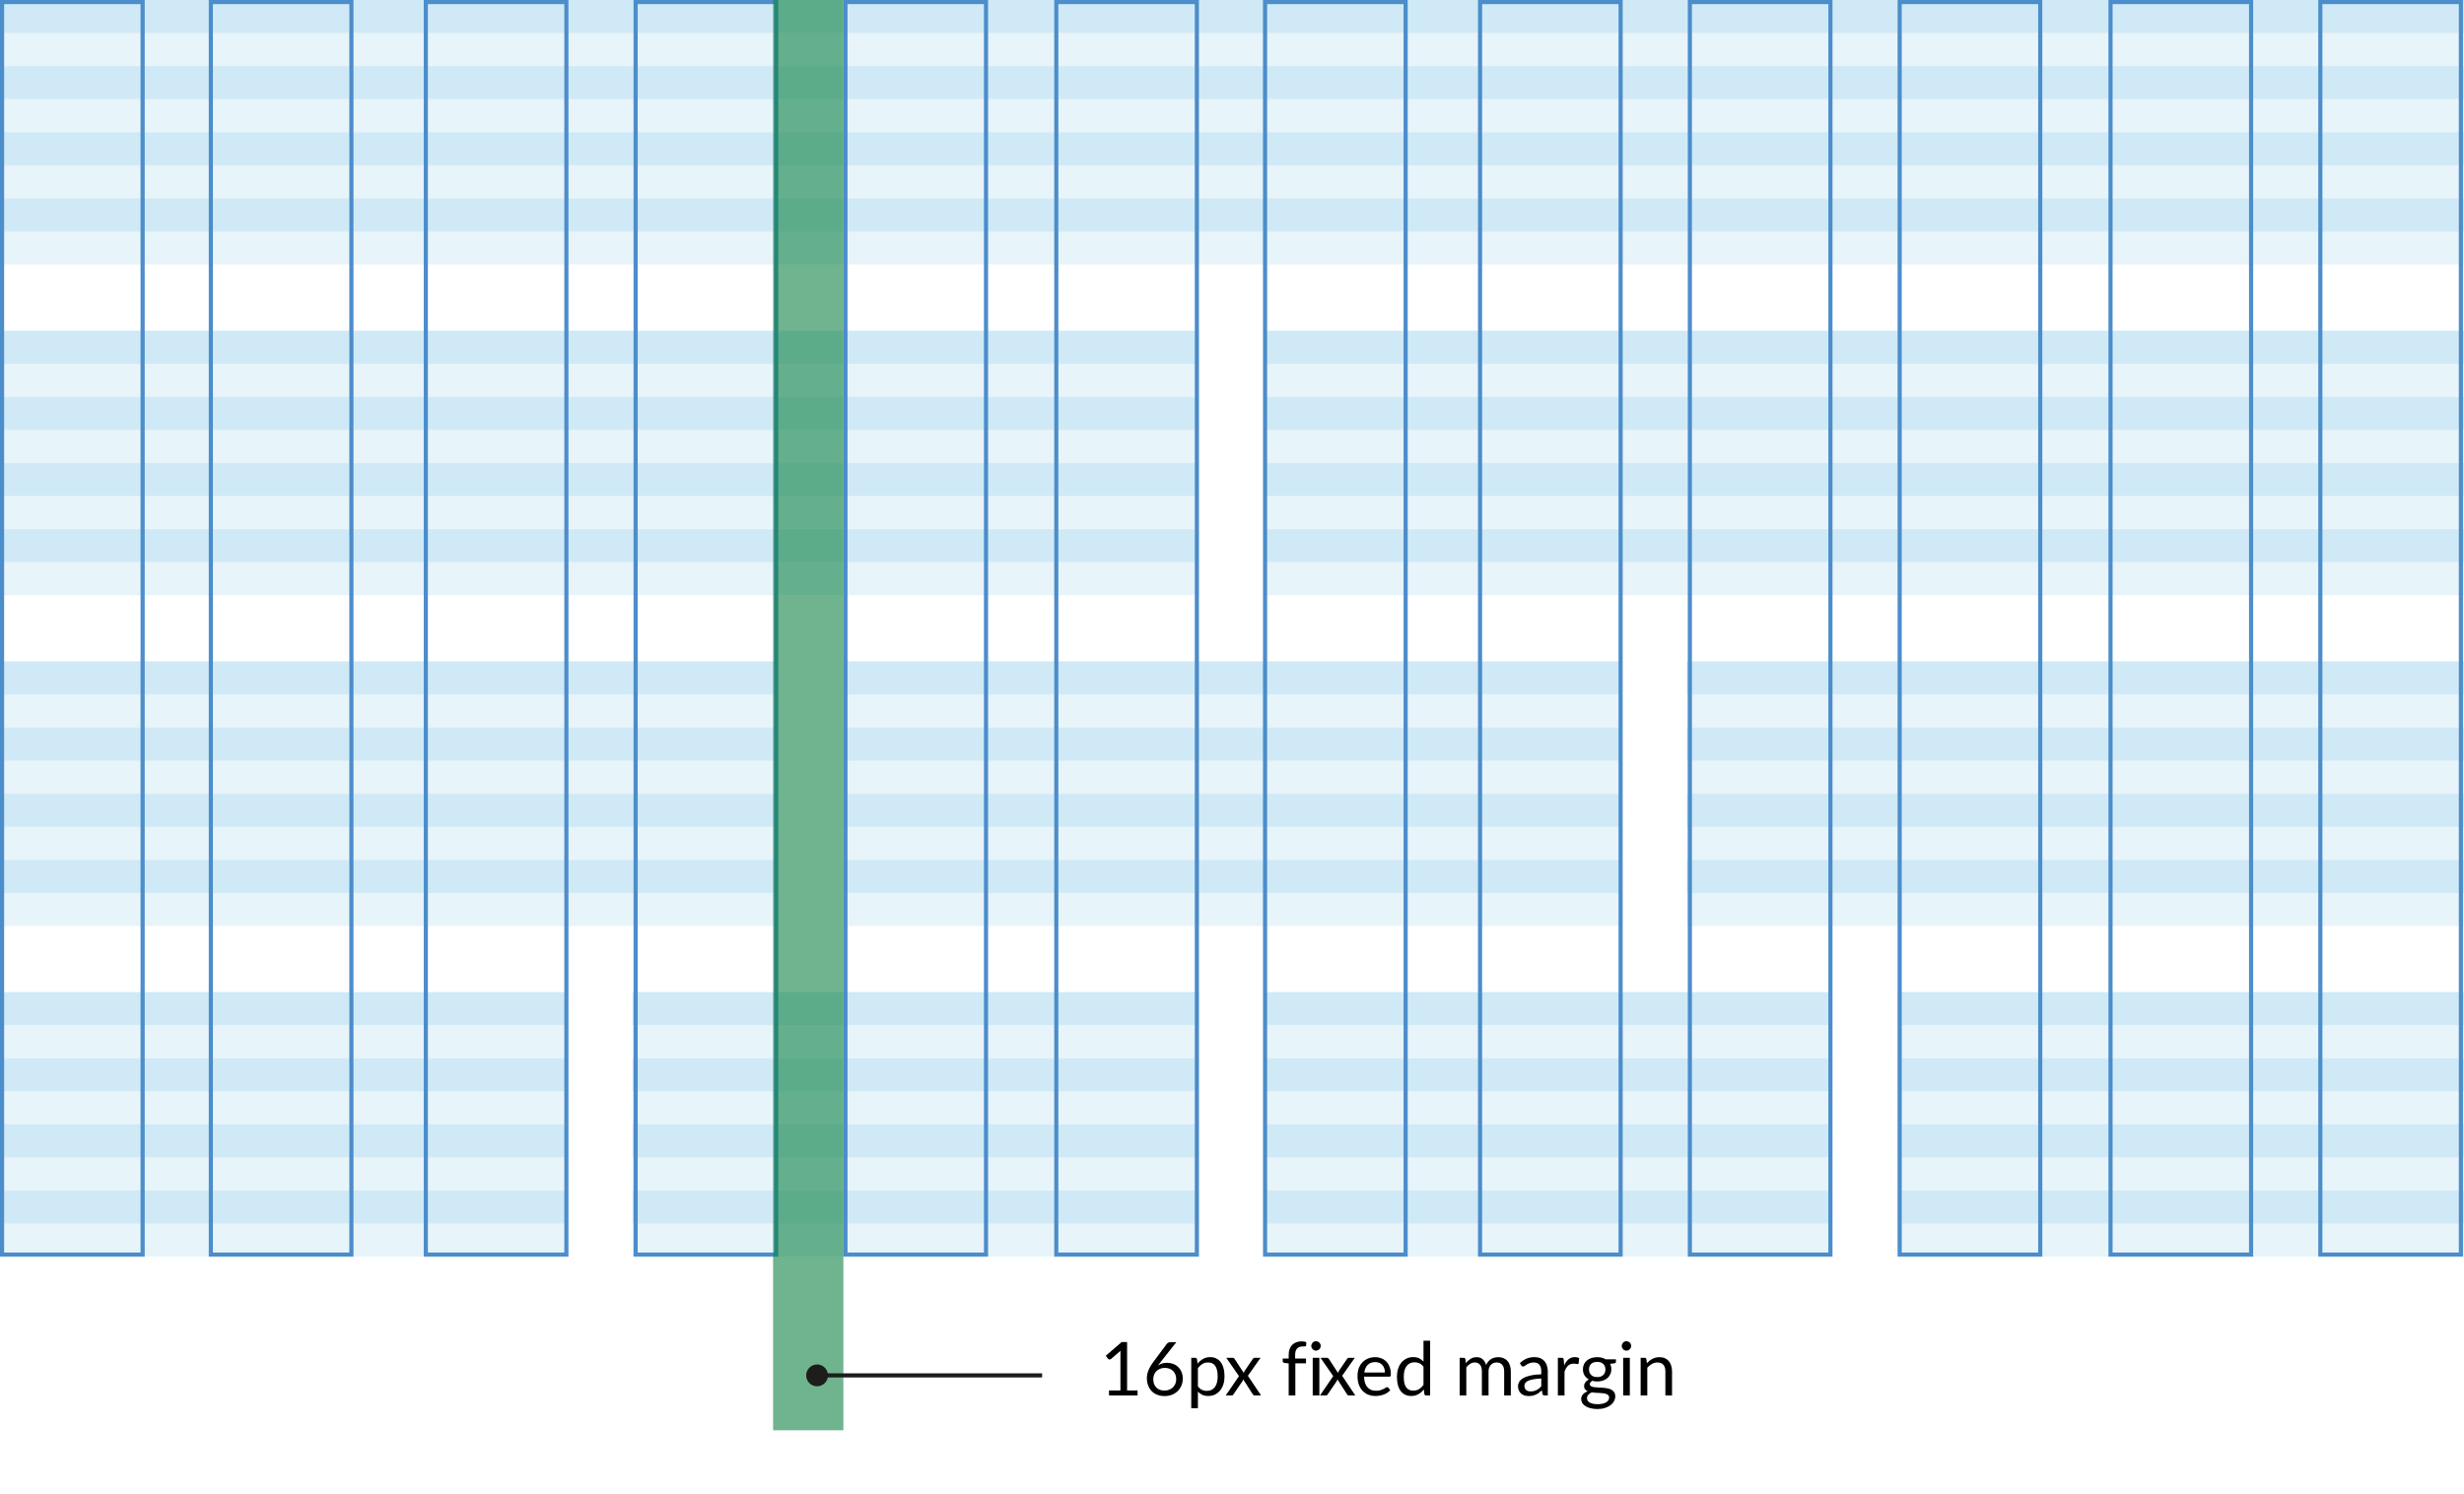
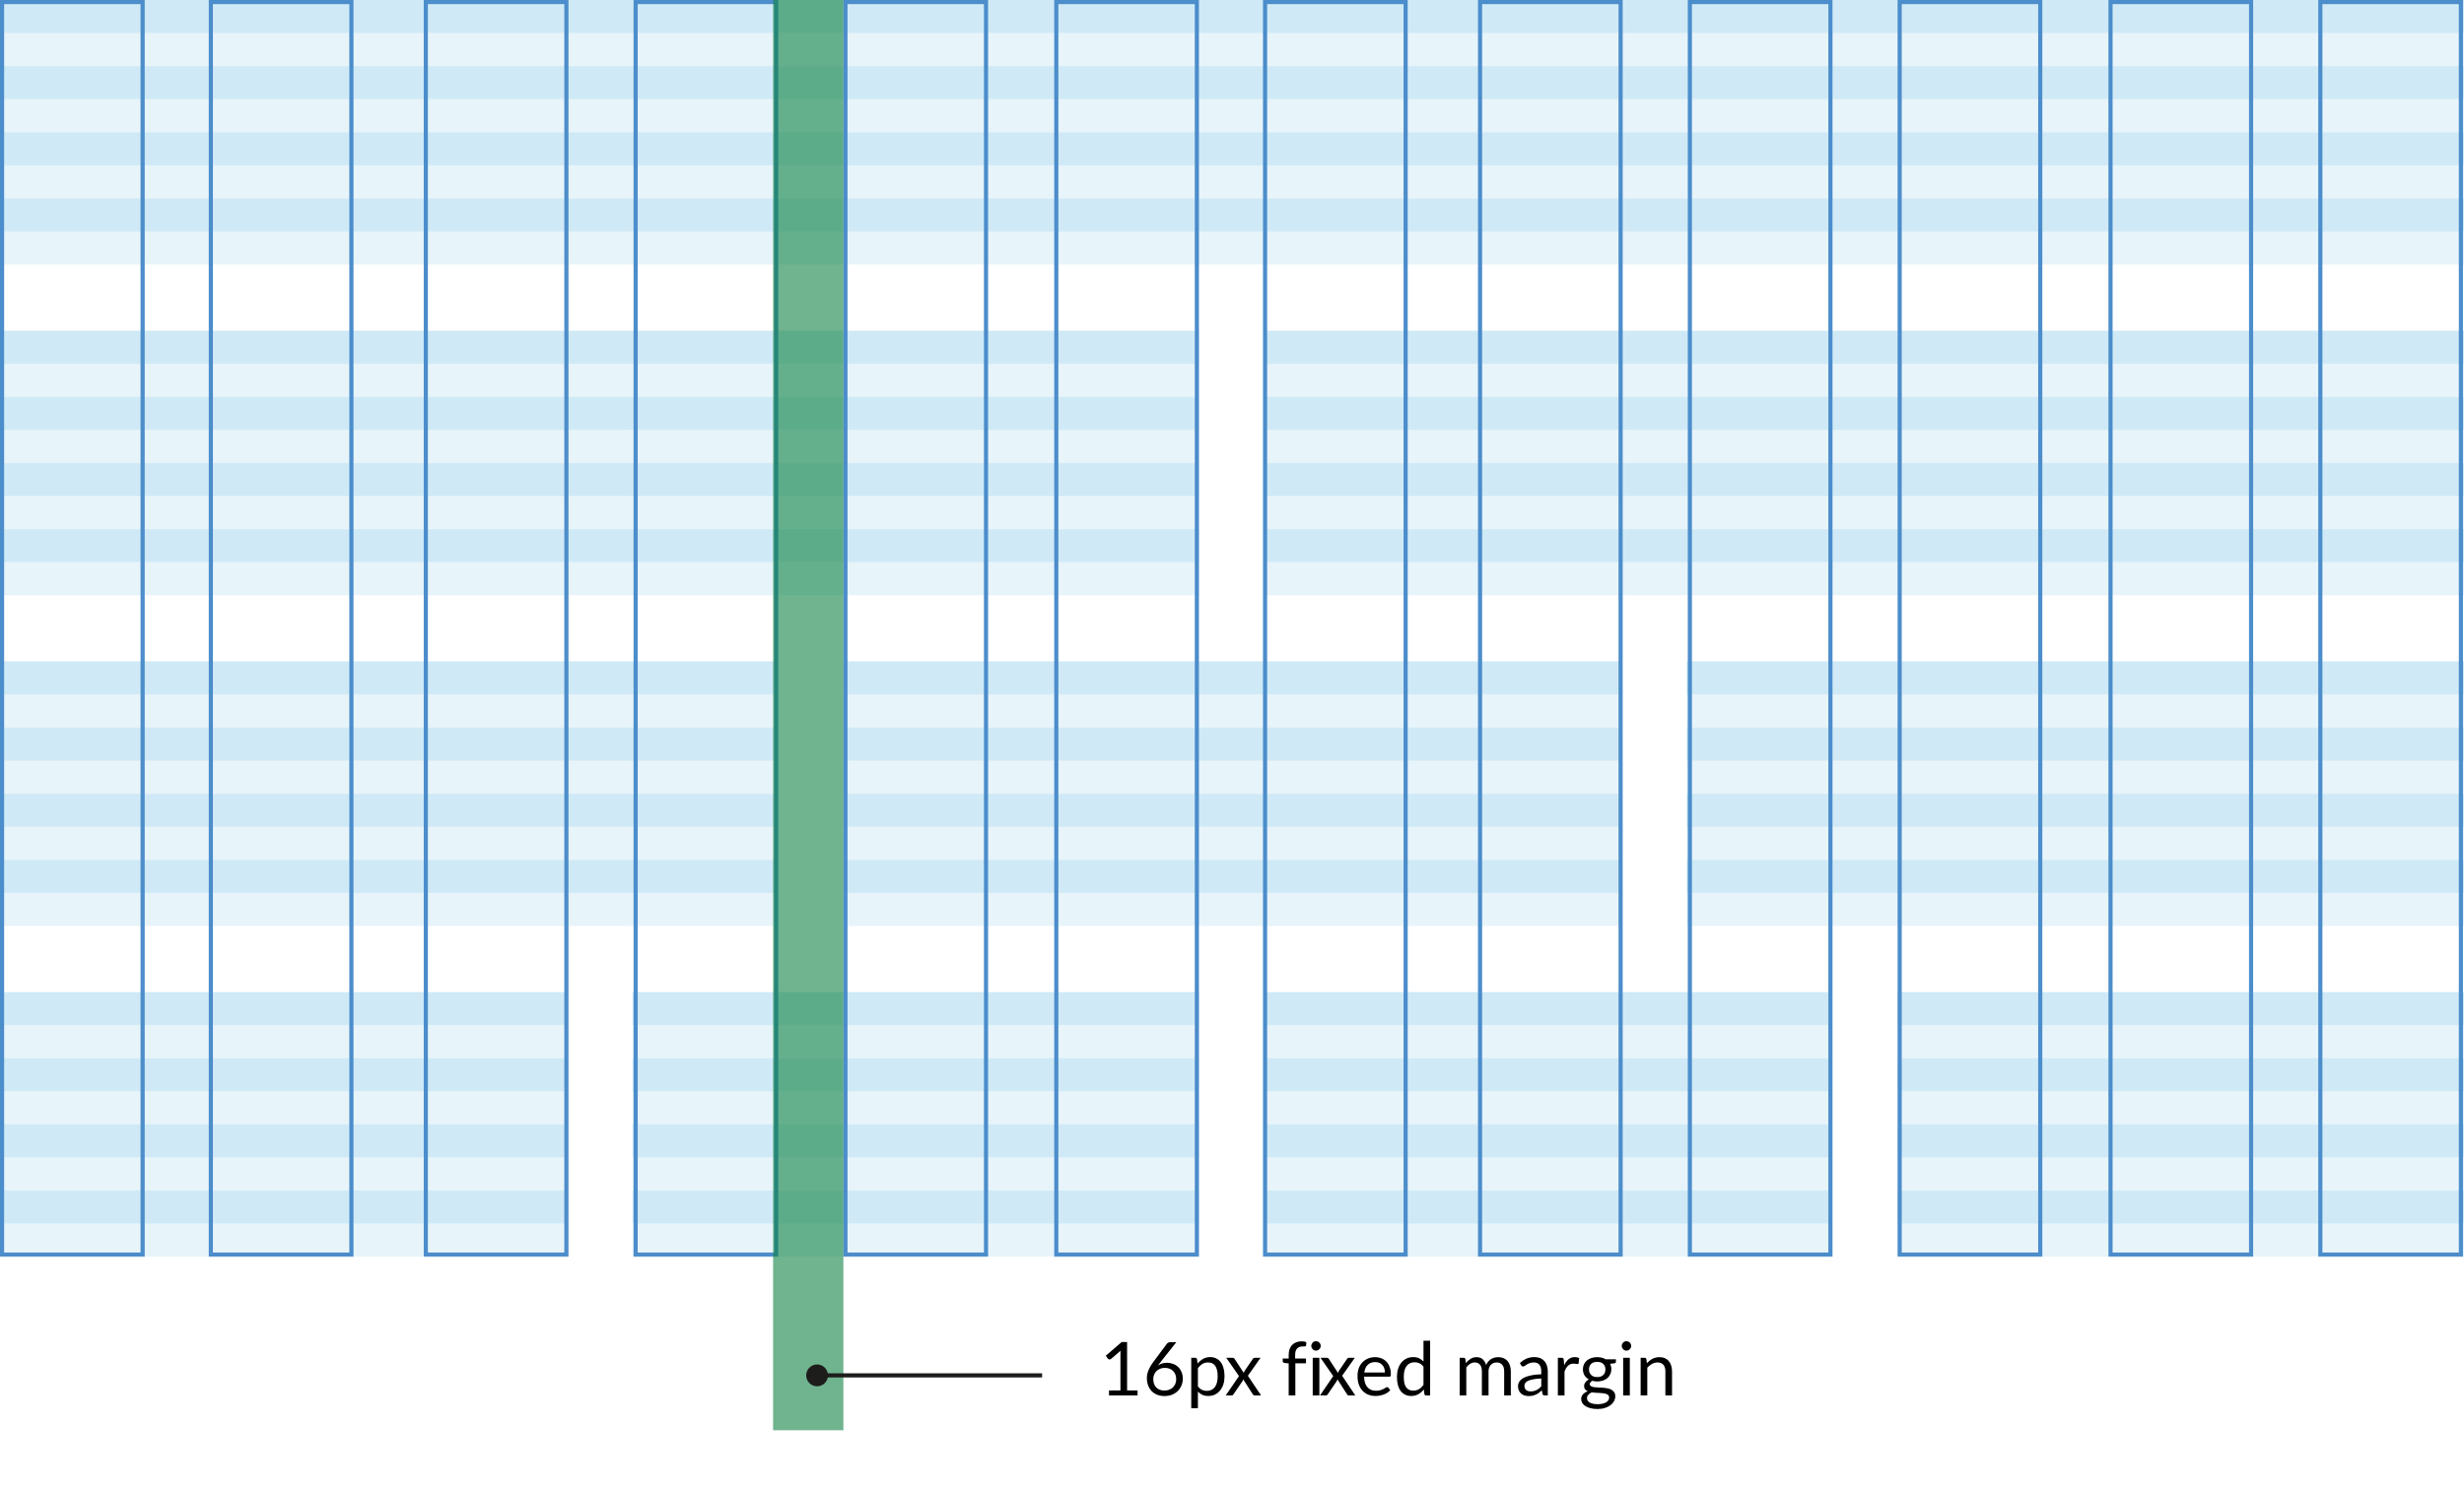
- <svg xmlns="http://www.w3.org/2000/svg" id="Layer_1" data-name="Layer 1" viewBox="0 0 596 361.33">
+ <svg xmlns="http://www.w3.org/2000/svg" id="Layer_1" data-name="Layer 1" viewBox="0 0 596 361">
  <defs>
    <style>.cls-1,.cls-6{fill:none;}.cls-2{fill:#bbe1f2;opacity:0.7;}.cls-3{opacity:0.5;}.cls-4{fill:#4c8dcb;}.cls-5{fill:#0f8243;opacity:0.6;}.cls-6{stroke:#1d1d1b;}.cls-7{clip-path:url(#clip-path);}.cls-8{fill:#1d1d1b;}.cls-9{font-size:18px;font-family:Lato-Regular, Lato;}.cls-10{letter-spacing:-0.03em;}.cls-11{letter-spacing:-0.03em;}.cls-12{letter-spacing:0em;}</style>
    <clipPath id="clip-path">
      <rect class="cls-1" x="195" y="304" width="387.08" height="45.01" />
    </clipPath>
  </defs>
  <rect class="cls-2" x="306" y="80" width="290" height="8" />
  <g class="cls-3">
    <rect class="cls-2" x="306" y="88" width="290" height="8" />
  </g>
  <rect class="cls-2" x="306" y="96" width="290" height="8" />
  <g class="cls-3">
    <rect class="cls-2" x="306" y="104" width="290" height="8" />
  </g>
  <rect class="cls-2" x="306" y="112" width="290" height="8" />
  <g class="cls-3">
    <rect class="cls-2" x="306" y="120" width="290" height="8" />
  </g>
  <rect class="cls-2" x="306" y="128" width="290" height="8" />
  <g class="cls-3">
    <rect class="cls-2" x="306" y="136" width="290" height="8" />
  </g>
  <rect class="cls-2" x="153" y="240" width="137" height="8" />
  <g class="cls-3">
    <rect class="cls-2" x="153" y="248" width="137" height="8" />
  </g>
  <rect class="cls-2" x="153" y="256" width="137" height="8" />
  <g class="cls-3">
    <rect class="cls-2" x="153" y="264" width="137" height="8" />
  </g>
  <rect class="cls-2" x="153" y="272" width="137" height="8" />
  <g class="cls-3">
    <rect class="cls-2" x="153" y="280" width="137" height="8" />
  </g>
  <rect class="cls-2" x="153" y="288" width="137" height="8" />
  <g class="cls-3">
    <rect class="cls-2" x="153" y="296" width="137" height="8" />
  </g>
  <rect class="cls-2" x="306" y="240" width="137" height="8" />
  <g class="cls-3">
    <rect class="cls-2" x="306" y="248" width="137" height="8" />
  </g>
  <rect class="cls-2" x="306" y="256" width="137" height="8" />
  <g class="cls-3">
    <rect class="cls-2" x="306" y="264" width="137" height="8" />
  </g>
  <rect class="cls-2" x="306" y="272" width="137" height="8" />
  <g class="cls-3">
    <rect class="cls-2" x="306" y="280" width="137" height="8" />
  </g>
  <rect class="cls-2" x="306" y="288" width="137" height="8" />
  <g class="cls-3">
    <rect class="cls-2" x="306" y="296" width="137" height="8" />
  </g>
  <rect class="cls-2" x="459" y="240" width="137" height="8" />
  <g class="cls-3">
    <rect class="cls-2" x="459" y="248" width="137" height="8" />
  </g>
  <rect class="cls-2" x="459" y="256" width="137" height="8" />
  <g class="cls-3">
    <rect class="cls-2" x="459" y="264" width="137" height="8" />
  </g>
  <rect class="cls-2" x="459" y="272" width="137" height="8" />
  <g class="cls-3">
    <rect class="cls-2" x="459" y="280" width="137" height="8" />
  </g>
  <rect class="cls-2" x="459" y="288" width="137" height="8" />
  <g class="cls-3">
    <rect class="cls-2" x="459" y="296" width="137" height="8" />
  </g>
  <rect class="cls-2" x="204" y="160" width="188" height="8" />
  <g class="cls-3">
    <rect class="cls-2" x="204" y="168" width="188" height="8" />
  </g>
  <rect class="cls-2" x="204" y="176" width="188" height="8" />
  <g class="cls-3">
    <rect class="cls-2" x="204" y="184" width="188" height="8" />
  </g>
  <rect class="cls-2" x="204" y="192" width="188" height="8" />
  <g class="cls-3">
    <rect class="cls-2" x="204" y="200" width="188" height="8" />
  </g>
  <rect class="cls-2" x="204" y="208" width="188" height="8" />
  <g class="cls-3">
    <rect class="cls-2" x="204" y="216" width="188" height="8" />
  </g>
  <rect class="cls-2" x="408" y="160" width="188" height="8" />
  <g class="cls-3">
    <rect class="cls-2" x="408" y="168" width="188" height="8" />
  </g>
  <rect class="cls-2" x="408" y="176" width="188" height="8" />
  <g class="cls-3">
    <rect class="cls-2" x="408" y="184" width="188" height="8" />
  </g>
  <rect class="cls-2" x="408" y="192" width="188" height="8" />
  <g class="cls-3">
    <rect class="cls-2" x="408" y="200" width="188" height="8" />
  </g>
  <rect class="cls-2" x="408" y="208" width="188" height="8" />
  <g class="cls-3">
    <rect class="cls-2" x="408" y="216" width="188" height="8" />
  </g>
  <rect class="cls-2" width="596" height="8" />
  <g class="cls-3">
    <rect class="cls-2" y="8" width="596" height="8" />
  </g>
  <rect class="cls-2" y="16" width="596" height="8" />
  <g class="cls-3">
    <rect class="cls-2" y="24" width="596" height="8" />
  </g>
  <rect class="cls-2" y="32" width="596" height="8" />
  <g class="cls-3">
    <rect class="cls-2" y="40" width="596" height="8" />
  </g>
  <rect class="cls-2" y="48" width="596" height="8" />
  <g class="cls-3">
    <rect class="cls-2" y="56" width="596" height="8" />
  </g>
  <rect class="cls-2" y="80" width="290" height="8" />
  <g class="cls-3">
    <rect class="cls-2" y="88" width="290" height="8" />
  </g>
  <rect class="cls-2" y="96" width="290" height="8" />
  <g class="cls-3">
    <rect class="cls-2" y="104" width="290" height="8" />
  </g>
  <rect class="cls-2" y="112" width="290" height="8" />
  <g class="cls-3">
    <rect class="cls-2" y="120" width="290" height="8" />
  </g>
  <rect class="cls-2" y="128" width="290" height="8" />
  <g class="cls-3">
    <rect class="cls-2" y="136" width="290" height="8" />
  </g>
  <rect class="cls-2" y="240" width="137" height="8" />
  <g class="cls-3">
    <rect class="cls-2" y="248" width="137" height="8" />
  </g>
  <rect class="cls-2" y="256" width="137" height="8" />
  <g class="cls-3">
    <rect class="cls-2" y="264" width="137" height="8" />
  </g>
  <rect class="cls-2" y="272" width="137" height="8" />
  <g class="cls-3">
    <rect class="cls-2" y="280" width="137" height="8" />
  </g>
  <rect class="cls-2" y="288" width="137" height="8" />
  <g class="cls-3">
    <rect class="cls-2" y="296" width="137" height="8" />
  </g>
  <rect class="cls-2" y="160" width="188" height="8" />
  <g class="cls-3">
    <rect class="cls-2" y="168" width="188" height="8" />
  </g>
  <rect class="cls-2" y="176" width="188" height="8" />
  <g class="cls-3">
    <rect class="cls-2" y="184" width="188" height="8" />
  </g>
  <rect class="cls-2" y="192" width="188" height="8" />
  <g class="cls-3">
    <rect class="cls-2" y="200" width="188" height="8" />
  </g>
  <rect class="cls-2" y="208" width="188" height="8" />
  <g class="cls-3">
    <rect class="cls-2" y="216" width="188" height="8" />
  </g>
  <path class="cls-4" d="M34,1V303H1V1H34m1-1H0V304H35V0Z" />
  <path class="cls-4" d="M84.5,1V303h-33V1h33m1-1h-35V304h35V0Z" />
  <path class="cls-4" d="M136.5,1V303h-33V1h33m1-1h-35V304h35V0Z" />
  <path class="cls-4" d="M187.25,1V303h-33V1h33m1-1h-35V304h35V0Z" />
  <path class="cls-4" d="M238,1V303H205V1h33m1-1H204V304h35V0Z" />
  <path class="cls-4" d="M289,1V303H256V1h33m1-1H255V304h35V0Z" />
  <path class="cls-4" d="M339.5,1V303h-33V1h33m1-1h-35V304h35V0Z" />
  <path class="cls-4" d="M391.5,1V303h-33V1h33m1-1h-35V304h35V0Z" />
  <path class="cls-4" d="M442.25,1V303h-33V1h33m1-1h-35V304h35V0Z" />
  <path class="cls-4" d="M493,1V303H460V1h33m1-1H459V304h35V0Z" />
  <path class="cls-4" d="M544,1V303H511V1h33m1-1H510V304h35V0Z" />
  <path class="cls-4" d="M594.75,1V303h-33V1h33m1-1h-35V304h35V0Z" />
  <rect class="cls-5" x="187" width="17" height="346" />
  <line class="cls-6" x1="197.64" y1="332.72" x2="252.07" y2="332.72" />
  <g class="cls-7">
    <path class="cls-8" d="M197.64,335.36a2.64,2.64,0,1,0-2.64-2.64,2.64,2.64,0,0,0,2.64,2.64" />
  </g>
  <text class="cls-9" transform="translate(266 337.58)">16<tspan class="cls-10" x="20.88" y="0">p</tspan>
    <tspan x="30.28" y="0">x fi</tspan>
    <tspan class="cls-11" x="53.08" y="0">x</tspan>
    <tspan class="cls-12" x="61.61" y="0">ed margin</tspan>
  </text>
</svg>
